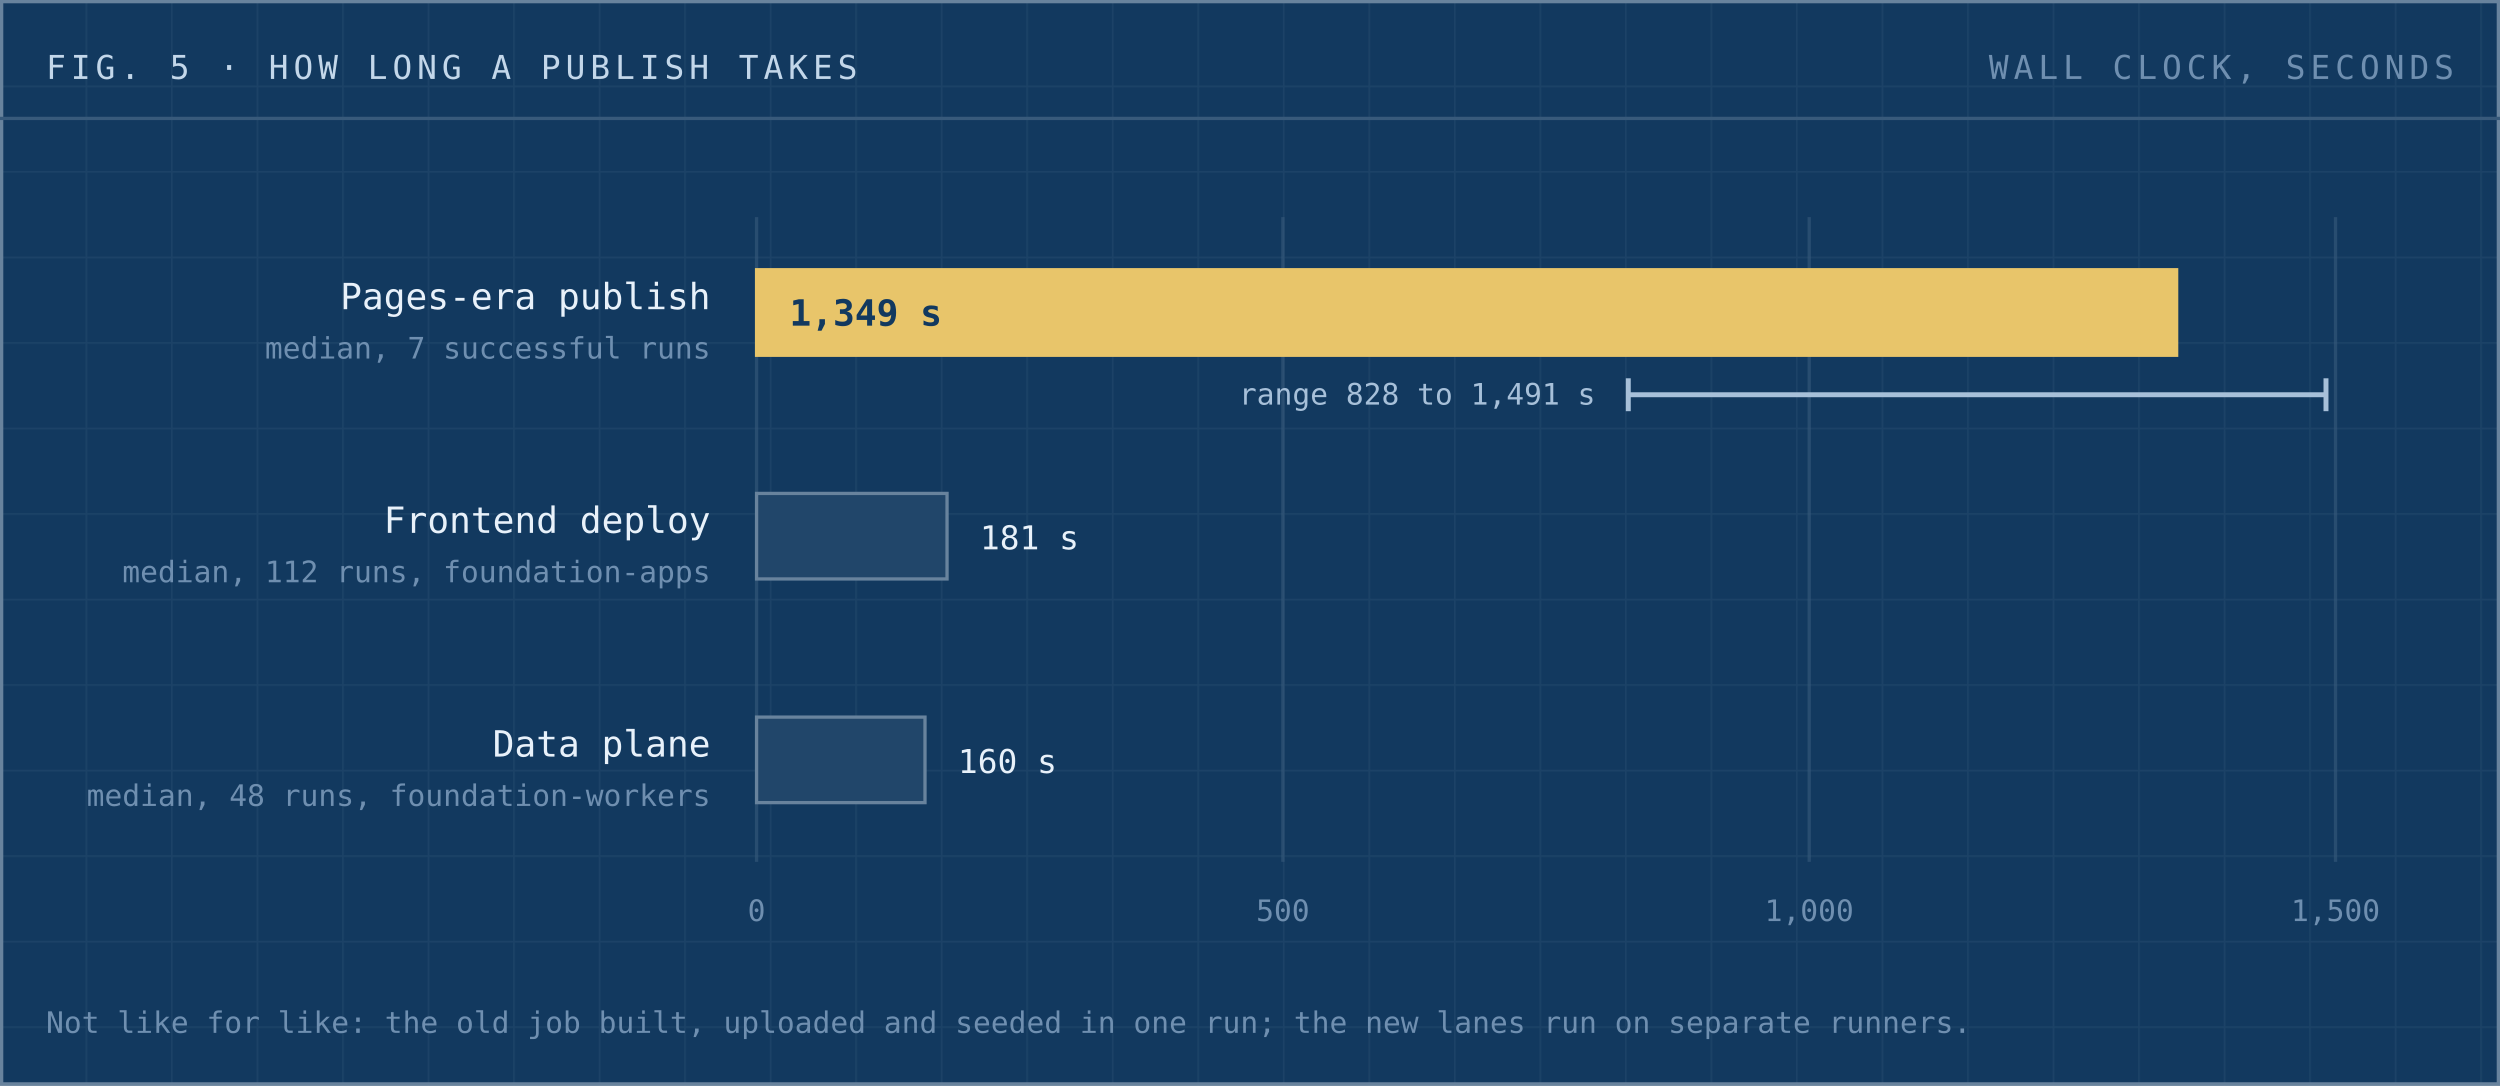
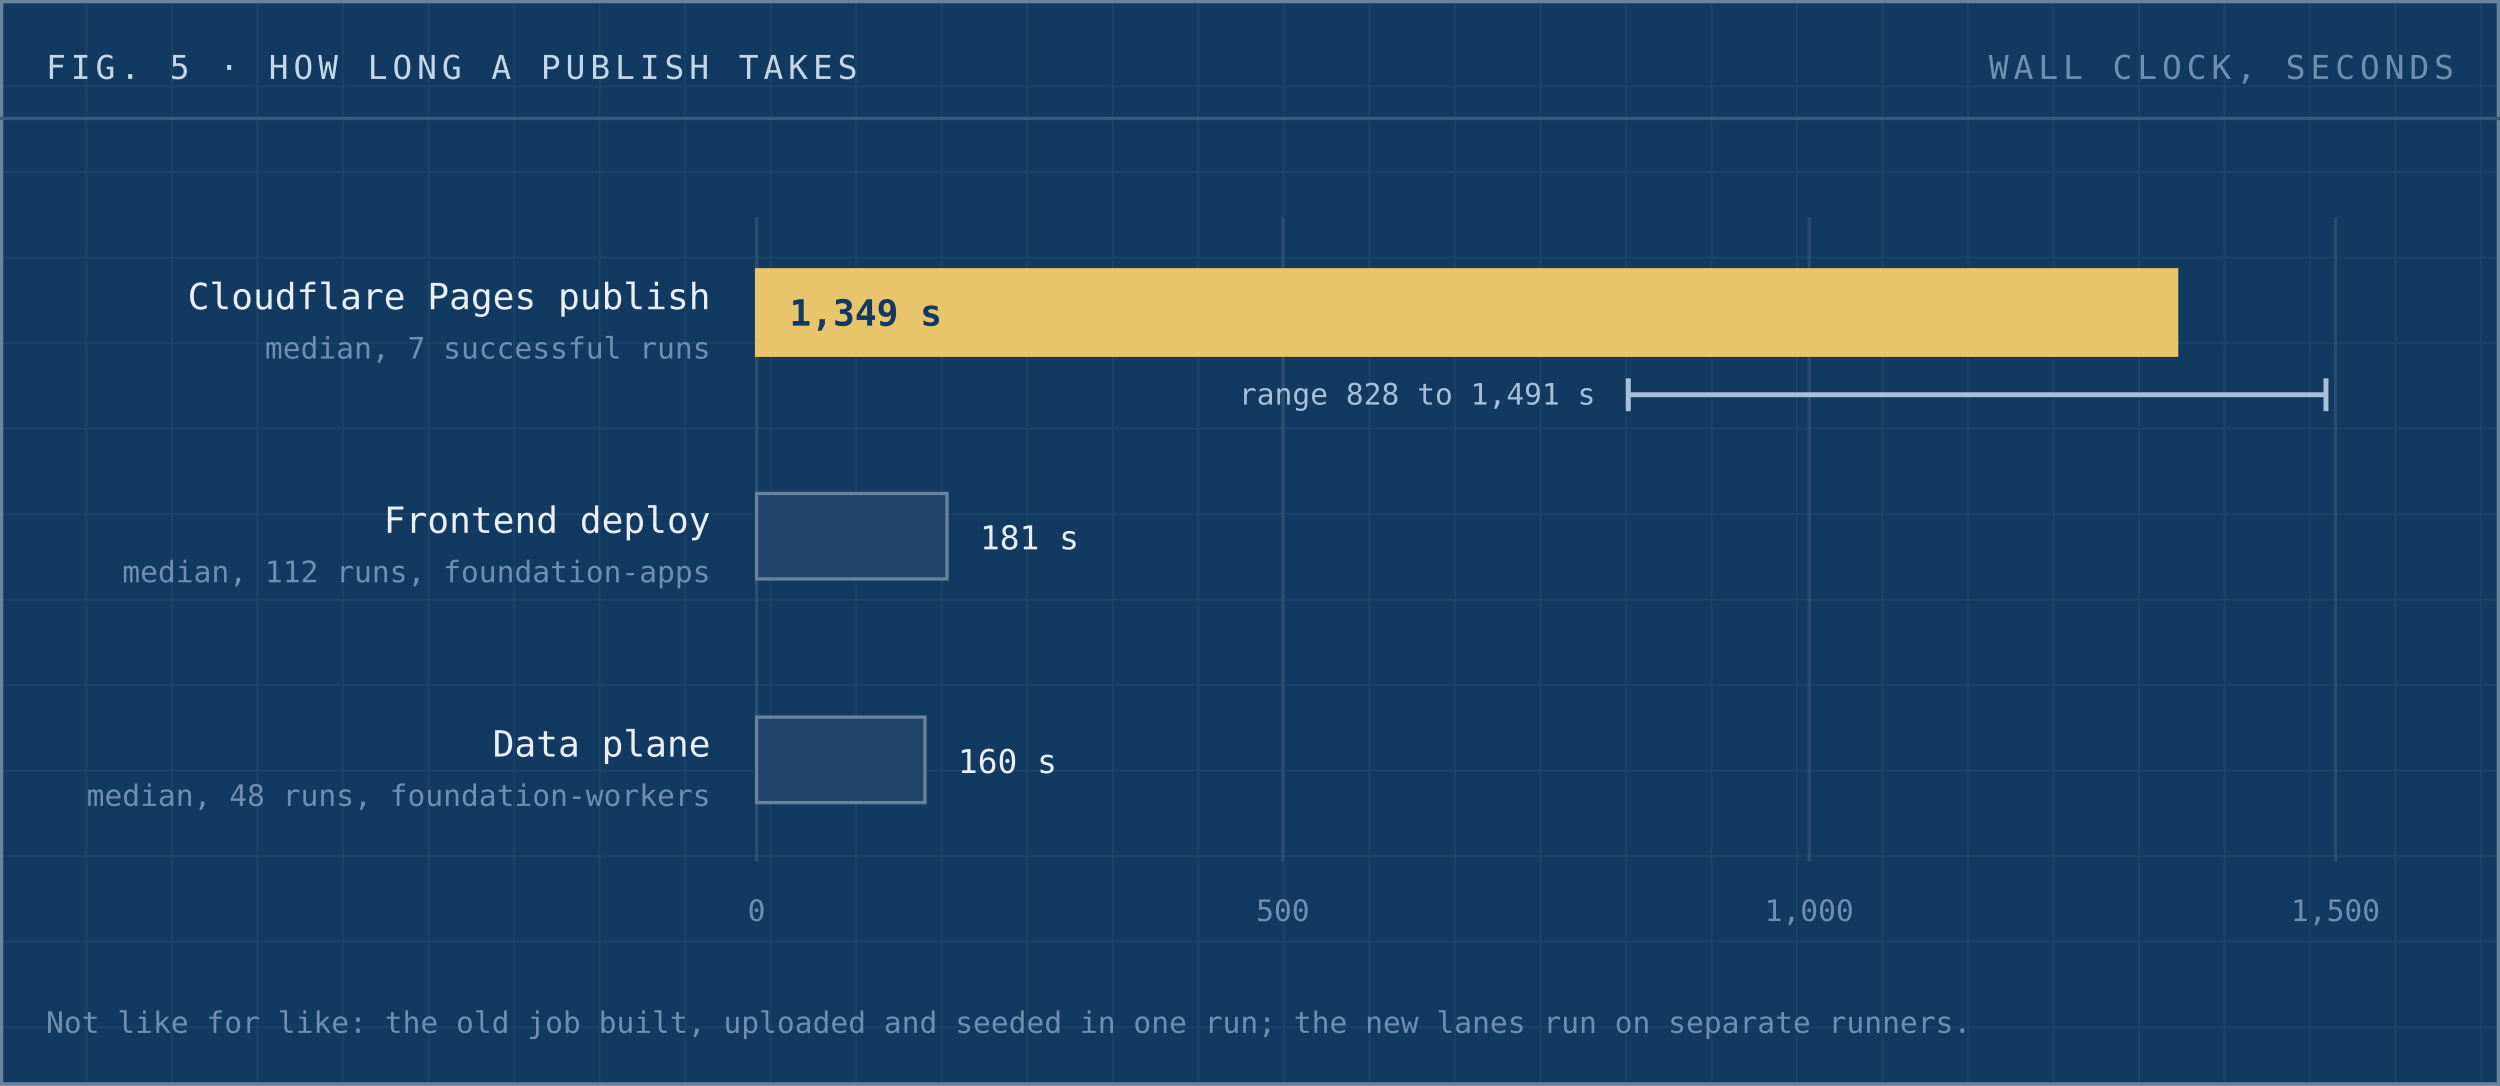
- <svg xmlns="http://www.w3.org/2000/svg" viewBox="0 0 760 330" aria-label="Fig. 5: median publish time, one Pages-era job against today's two lanes" style="width:100%;height:auto;max-width:760px;display:block" font-family="ui-monospace, SFMono-Regular, Menlo, Consolas, monospace">
+ <svg xmlns="http://www.w3.org/2000/svg" viewBox="0 0 760 330" aria-label="Fig. 5: median publish time, one Cloudflare Pages job against today's two lanes" style="width:100%;height:auto;max-width:760px;display:block" font-family="ui-monospace, SFMono-Regular, Menlo, Consolas, monospace">
  <defs>
    <pattern id="grid5" width="26" height="26" patternUnits="userSpaceOnUse">
      <path d="M 26 0 L 0 0 0 26" fill="none" stroke="#e8f1fa" stroke-opacity="0.05" stroke-width="1" />
    </pattern>
    <marker id="ar5" viewBox="0 0 10 10" refX="8.5" refY="5" markerWidth="7" markerHeight="7" orient="auto">
      <path d="M0 0 L10 5 L0 10 z" fill="#c3d7ea" />
    </marker>
    <marker id="am5" viewBox="0 0 10 10" refX="8.5" refY="5" markerWidth="7" markerHeight="7" orient="auto">
      <path d="M0 0 L10 5 L0 10 z" fill="#e8c56a" />
    </marker>
  </defs>
  <rect width="760" height="330" fill="#12395f" />
  <rect width="760" height="330" fill="url(#grid5)" />
  <rect x="0.5" y="0.5" width="759" height="329" fill="none" stroke="#68839d" />
  <text x="14" y="24" font-size="10" letter-spacing="1.5" fill="#c3d7ea">FIG. 5 · HOW LONG A PUBLISH TAKES</text>
  <text x="746" y="24" font-size="10" letter-spacing="1.5" fill="#6f8fb0" text-anchor="end">WALL CLOCK, SECONDS</text>
  <line x1="0" y1="36" x2="760" y2="36" stroke="#385a7b" />
  <line x1="230.0" y1="66" x2="230.0" y2="262" stroke="#385a7b" stroke-opacity="0.6" stroke-width="1" />
  <text x="230.0" y="280" font-size="9" fill="#6f8fb0" text-anchor="middle">0</text>
  <line x1="390.0" y1="66" x2="390.0" y2="262" stroke="#385a7b" stroke-opacity="0.6" stroke-width="1" />
  <text x="390.0" y="280" font-size="9" fill="#6f8fb0" text-anchor="middle">500</text>
  <line x1="550.0" y1="66" x2="550.0" y2="262" stroke="#385a7b" stroke-opacity="0.6" stroke-width="1" />
  <text x="550.0" y="280" font-size="9" fill="#6f8fb0" text-anchor="middle">1,000</text>
  <line x1="710.0" y1="66" x2="710.0" y2="262" stroke="#385a7b" stroke-opacity="0.6" stroke-width="1" />
  <text x="710.0" y="280" font-size="9" fill="#6f8fb0" text-anchor="middle">1,500</text>
-   <text x="216" y="94" font-size="11" fill="#e8f1fa" text-anchor="end">Pages-era publish</text>
+   <text x="216" y="94" font-size="11" fill="#e8f1fa" text-anchor="end">Cloudflare Pages publish</text>
  <text x="216" y="109" font-size="9" fill="#6f8fb0" text-anchor="end">median, 7 successful runs</text>
  <rect x="230" y="82" width="431.7" height="26" fill="#e8c56a" stroke="#e8c56a" stroke-width="1" />
  <text x="240" y="99" font-size="11" fill="#12395f" font-weight="bold">1,349 s</text>
  <line x1="495.0" y1="120" x2="707.1" y2="120" stroke="#a7c0d9" stroke-width="1.5" />
  <line x1="495.0" y1="115" x2="495.0" y2="125" stroke="#a7c0d9" stroke-width="1.5" />
  <line x1="707.1" y1="115" x2="707.1" y2="125" stroke="#a7c0d9" stroke-width="1.5" />
  <text x="485.0" y="123" font-size="9" fill="#a7c0d9" text-anchor="end">range 828 to 1,491 s</text>
  <text x="216" y="162" font-size="11" fill="#e8f1fa" text-anchor="end">Frontend deploy</text>
  <text x="216" y="177" font-size="9" fill="#6f8fb0" text-anchor="end">median, 112 runs, foundation-apps</text>
  <rect x="230" y="150" width="57.9" height="26" fill="#21466a" stroke="#68839d" stroke-width="1" />
  <text x="297.9" y="167" font-size="10" fill="#e8f1fa">181 s</text>
  <text x="216" y="230" font-size="11" fill="#e8f1fa" text-anchor="end">Data plane</text>
  <text x="216" y="245" font-size="9" fill="#6f8fb0" text-anchor="end">median, 48 runs, foundation-workers</text>
  <rect x="230" y="218" width="51.2" height="26" fill="#21466a" stroke="#68839d" stroke-width="1" />
  <text x="291.2" y="235" font-size="10" fill="#e8f1fa">160 s</text>
  <text x="14" y="314" font-size="9" fill="#6f8fb0">Not like for like: the old job built, uploaded and seeded in one run; the new lanes run on separate runners.</text>
</svg>
